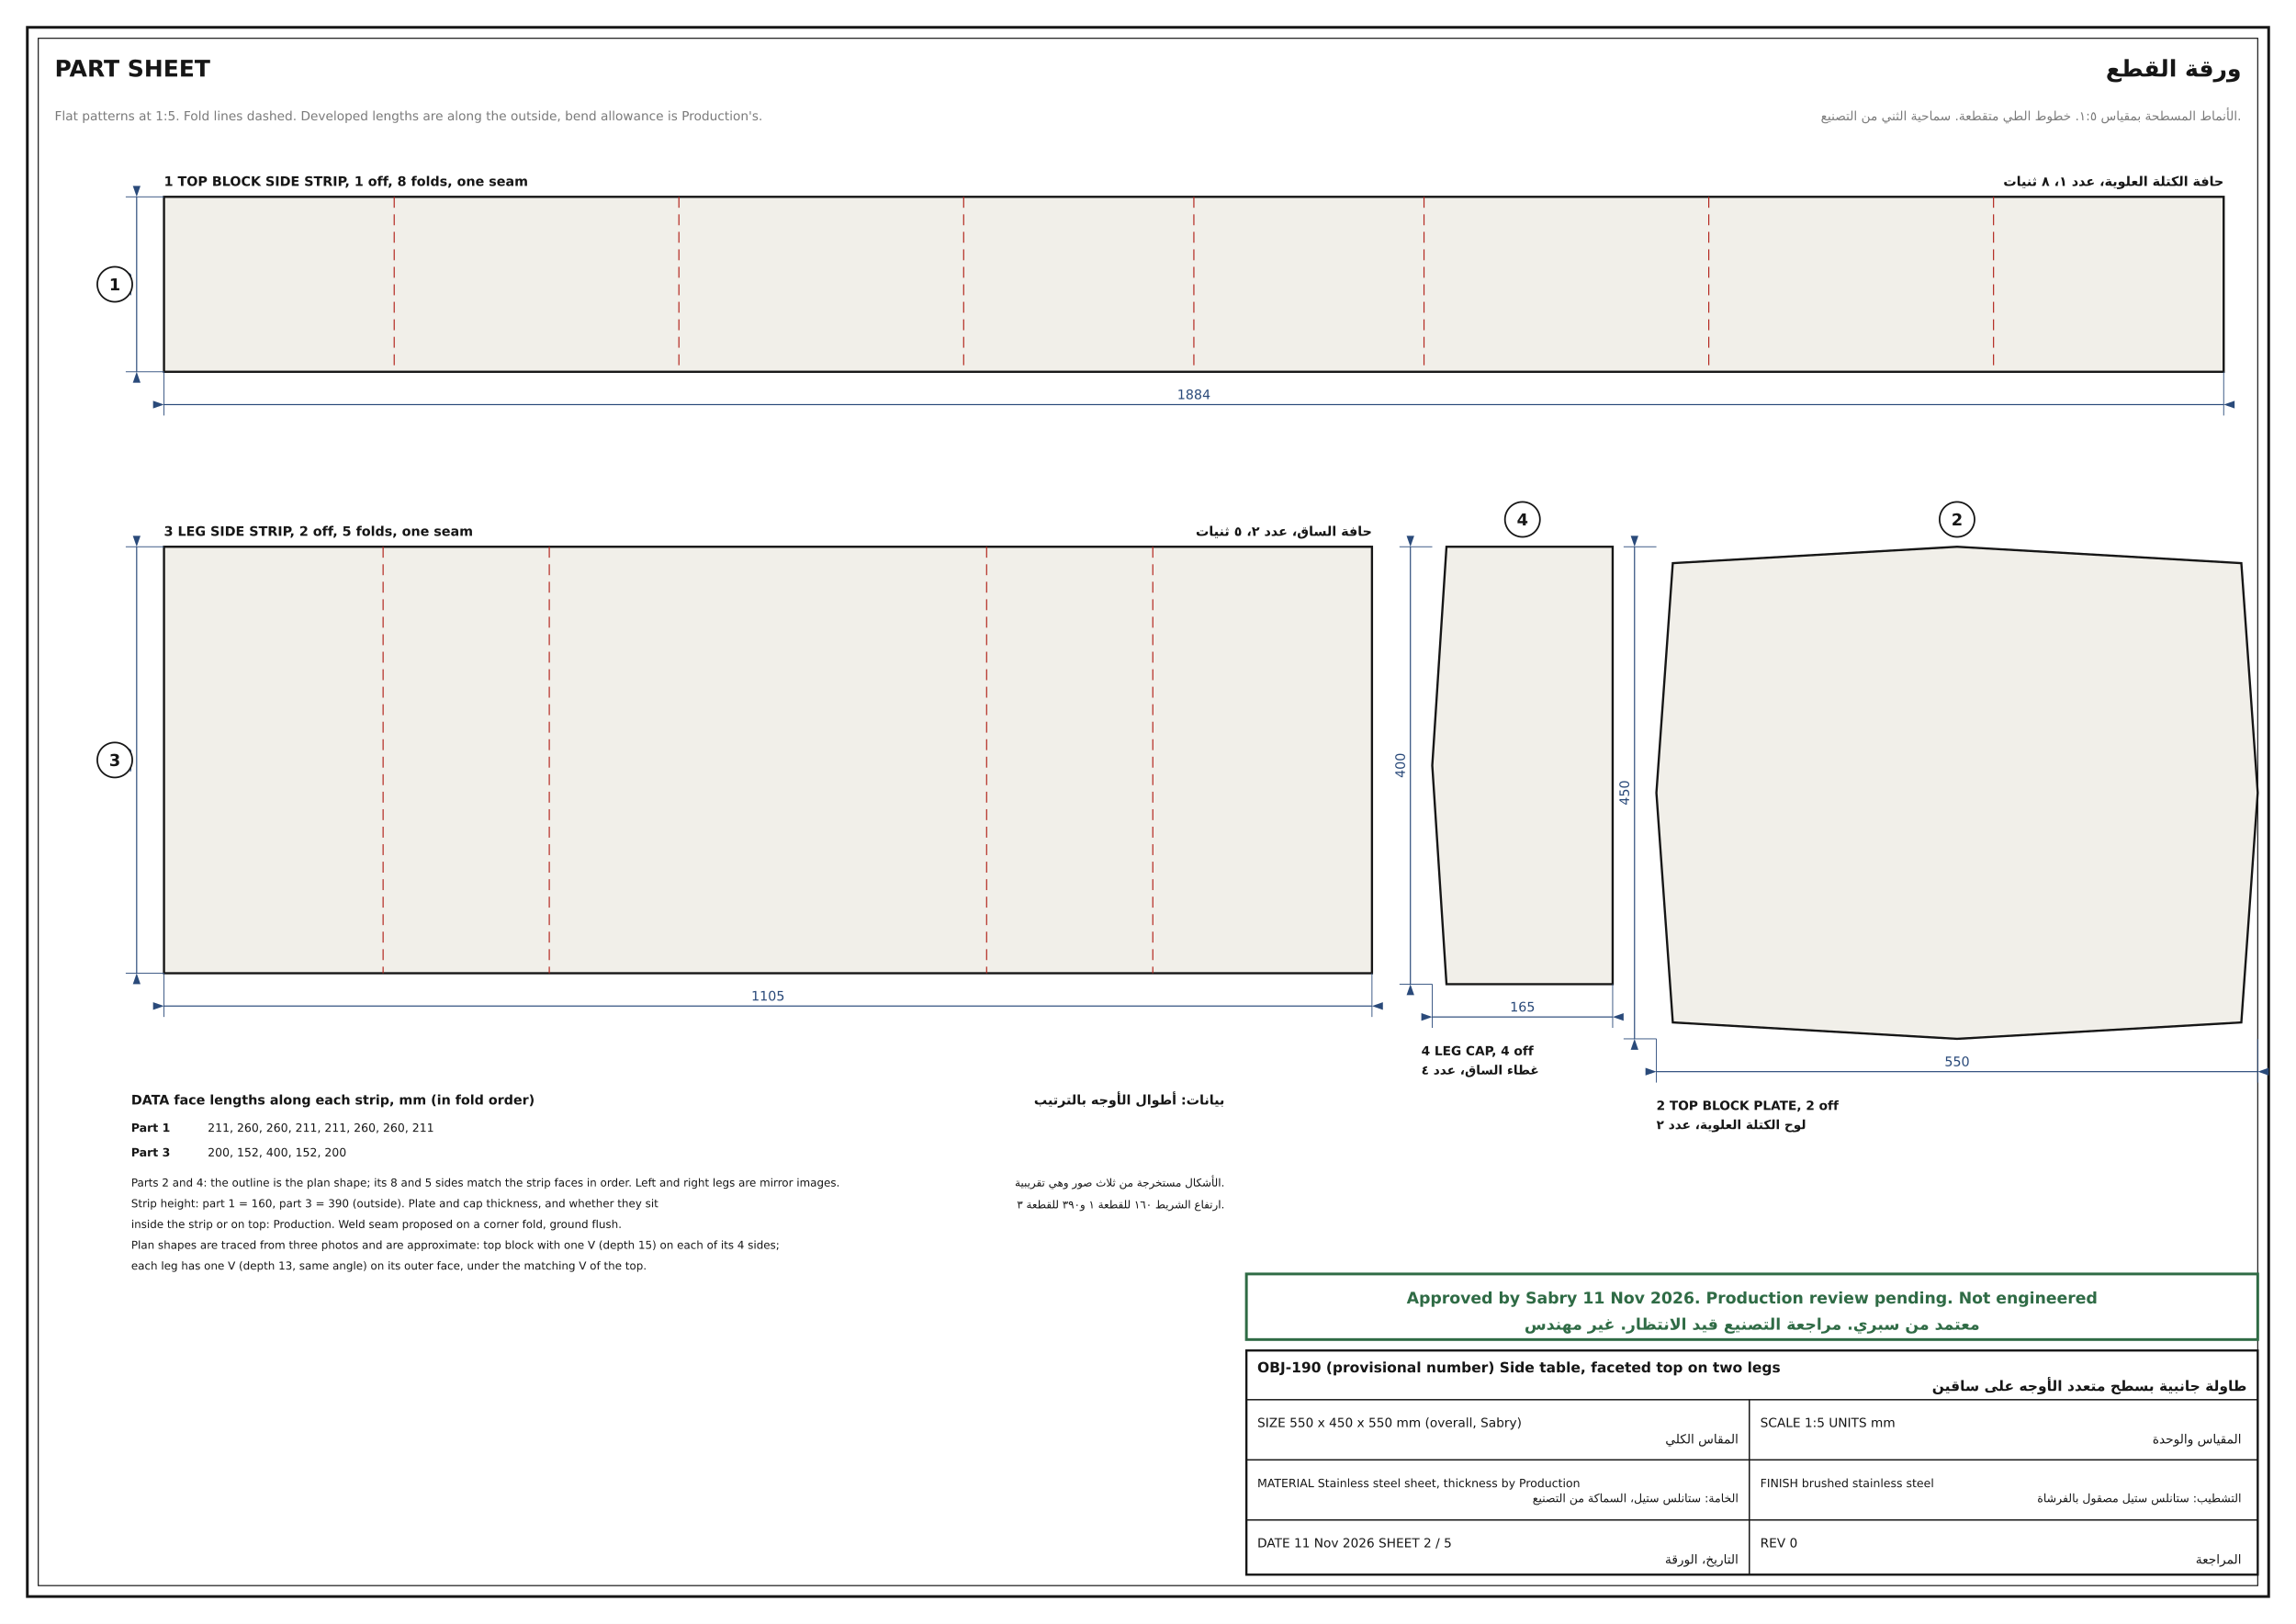
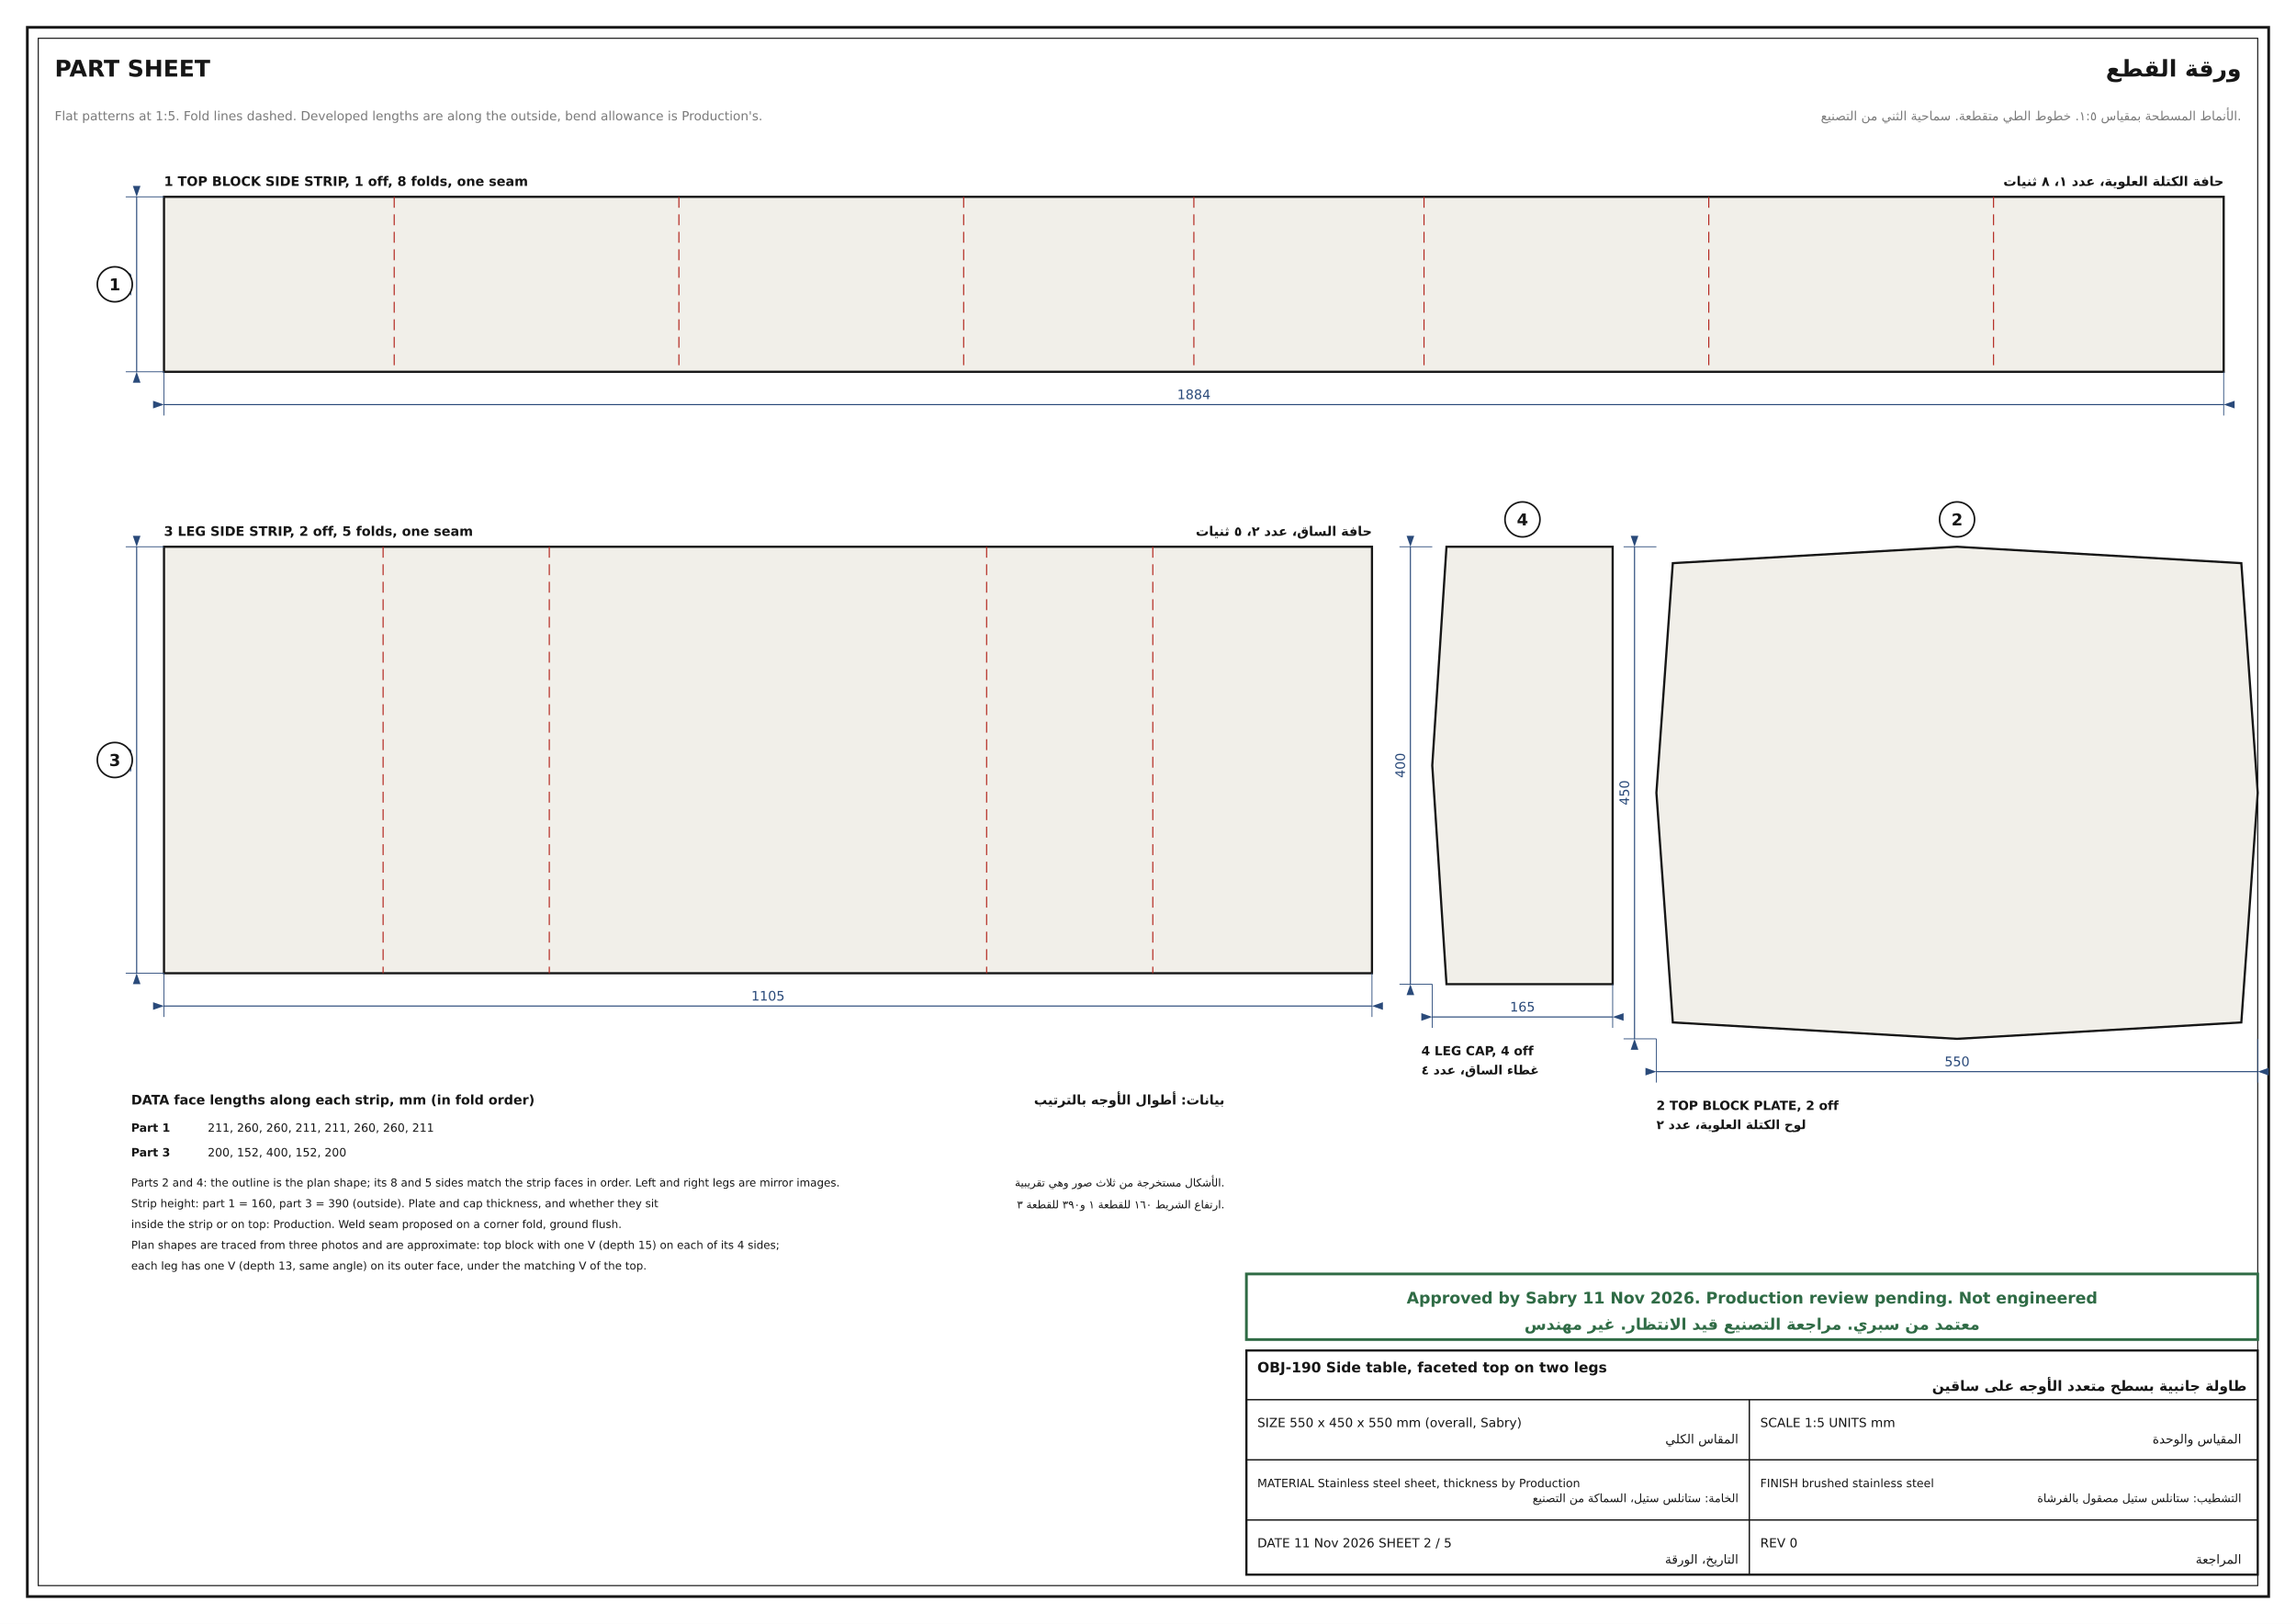
<svg xmlns="http://www.w3.org/2000/svg" viewBox="0 0 420 297" width="420mm" height="297mm">
  <rect width="420" height="297" fill="#fff" />
  <rect x="5.00" y="5.00" width="410.00" height="287.00" fill="none" stroke="#161616" stroke-width="0.5" />
  <rect x="7.00" y="7.00" width="406.00" height="283.00" fill="none" stroke="#161616" stroke-width="0.2" />
  <rect x="228.00" y="247.00" width="185.00" height="41.00" fill="#fff" stroke="#161616" stroke-width="0.4" />
  <line x1="228.00" y1="256.00" x2="413.00" y2="256.00" stroke="#161616" stroke-width="0.25" />
  <line x1="228.00" y1="267.00" x2="413.00" y2="267.00" stroke="#161616" stroke-width="0.25" />
  <line x1="228.00" y1="278.00" x2="413.00" y2="278.00" stroke="#161616" stroke-width="0.25" />
  <line x1="320.00" y1="256.00" x2="320.00" y2="288.00" stroke="#161616" stroke-width="0.25" />
-   <text x="230.00" y="251.00" font-family="DejaVu Sans, Inter, Arial, sans-serif" font-size="2.6" font-weight="600" text-anchor="start" fill="#161616">OBJ-190 (provisional number)  Side table, faceted top on two legs</text>
+   <text x="230.00" y="251.00" font-family="DejaVu Sans, Inter, Arial, sans-serif" font-size="2.6" font-weight="600" text-anchor="start" fill="#161616">OBJ-190   Side table, faceted top on two legs</text>
  <text x="411.00" y="254.38" font-family="DejaVu Sans, Inter, Arial, sans-serif" font-size="2.6" font-weight="600" text-anchor="end" fill="#161616">طاولة جانبية بسطح متعدد الأوجه على ساقين</text>
  <text x="230.00" y="261.00" font-family="DejaVu Sans, Inter, Arial, sans-serif" font-size="2.3" font-weight="400" text-anchor="start" fill="#161616">SIZE  550 x 450 x 550 mm (overall, Sabry)</text>
  <text x="318.00" y="263.99" font-family="DejaVu Sans, Inter, Arial, sans-serif" font-size="2.3" font-weight="400" text-anchor="end" fill="#161616">المقاس الكلي</text>
  <text x="322.00" y="261.00" font-family="DejaVu Sans, Inter, Arial, sans-serif" font-size="2.3" font-weight="400" text-anchor="start" fill="#161616">SCALE  1:5   UNITS  mm</text>
  <text x="410.00" y="263.99" font-family="DejaVu Sans, Inter, Arial, sans-serif" font-size="2.3" font-weight="400" text-anchor="end" fill="#161616">المقياس والوحدة</text>
  <text x="230.00" y="272.00" font-family="DejaVu Sans, Inter, Arial, sans-serif" font-size="2.1" font-weight="400" text-anchor="start" fill="#161616">MATERIAL  Stainless steel sheet, thickness by Production</text>
  <text x="318.00" y="274.73" font-family="DejaVu Sans, Inter, Arial, sans-serif" font-size="2.1" font-weight="400" text-anchor="end" fill="#161616">الخامة: ستانلس ستيل، السماكة من التصنيع</text>
  <text x="322.00" y="272.00" font-family="DejaVu Sans, Inter, Arial, sans-serif" font-size="2.1" font-weight="400" text-anchor="start" fill="#161616">FINISH  brushed stainless steel</text>
  <text x="410.00" y="274.73" font-family="DejaVu Sans, Inter, Arial, sans-serif" font-size="2.1" font-weight="400" text-anchor="end" fill="#161616">التشطيب: ستانلس ستيل مصقول بالفرشاة</text>
  <text x="230.00" y="283.00" font-family="DejaVu Sans, Inter, Arial, sans-serif" font-size="2.3" font-weight="400" text-anchor="start" fill="#161616">DATE  11 Nov 2026      SHEET 2 / 5</text>
  <text x="318.00" y="285.99" font-family="DejaVu Sans, Inter, Arial, sans-serif" font-size="2.3" font-weight="400" text-anchor="end" fill="#161616">التاريخ، الورقة</text>
  <text x="322.00" y="283.00" font-family="DejaVu Sans, Inter, Arial, sans-serif" font-size="2.3" font-weight="400" text-anchor="start" fill="#161616">REV  0</text>
  <text x="410.00" y="285.99" font-family="DejaVu Sans, Inter, Arial, sans-serif" font-size="2.3" font-weight="400" text-anchor="end" fill="#161616">المراجعة</text>
  <rect x="228.00" y="233.00" width="185.00" height="12.00" fill="#fff" stroke="#2f6b45" stroke-width="0.5" />
  <text x="320.50" y="238.40" font-family="DejaVu Sans, Inter, Arial, sans-serif" font-size="2.9" font-weight="700" text-anchor="middle" fill="#2f6b45">Approved by Sabry 11 Nov 2026. Production review pending. Not engineered</text>
  <text x="320.50" y="243.20" font-family="DejaVu Sans, Inter, Arial, sans-serif" font-size="2.9" font-weight="700" text-anchor="middle" fill="#2f6b45">معتمد من سبري. مراجعة التصنيع قيد الانتظار. غير مهندس</text>
  <text x="10.00" y="14.00" font-family="DejaVu Sans, Inter, Arial, sans-serif" font-size="4.2" font-weight="700" text-anchor="start" fill="#161616">PART SHEET</text>
  <text x="410.00" y="14.00" font-family="DejaVu Sans, Inter, Arial, sans-serif" font-size="4.2" font-weight="700" text-anchor="end" fill="#161616">ورقة القطع</text>
  <text x="10.00" y="22.00" font-family="DejaVu Sans, Inter, Arial, sans-serif" font-size="2.3" font-weight="400" text-anchor="start" fill="#7a7a7a">Flat patterns at 1:5. Fold lines dashed. Developed lengths are along the outside, bend allowance is Production's.</text>
  <text x="410.00" y="22.00" font-family="DejaVu Sans, Inter, Arial, sans-serif" font-size="2.3" font-weight="400" text-anchor="end" fill="#7a7a7a">الأنماط المسطحة بمقياس ١:٥. خطوط الطي متقطعة. سماحية الثني من التصنيع.</text>
  <rect x="30.00" y="36.00" width="376.77" height="32.00" fill="#f1efe9" stroke="#161616" stroke-width="0.4" />
  <line x1="72.11" y1="36.00" x2="72.11" y2="68.00" stroke="#b3261e" stroke-width="0.2" stroke-dasharray="2 1.2" />
  <line x1="124.19" y1="36.00" x2="124.19" y2="68.00" stroke="#b3261e" stroke-width="0.2" stroke-dasharray="2 1.2" />
  <line x1="176.28" y1="36.00" x2="176.28" y2="68.00" stroke="#b3261e" stroke-width="0.2" stroke-dasharray="2 1.2" />
  <line x1="218.39" y1="36.00" x2="218.39" y2="68.00" stroke="#b3261e" stroke-width="0.2" stroke-dasharray="2 1.2" />
  <line x1="260.49" y1="36.00" x2="260.49" y2="68.00" stroke="#b3261e" stroke-width="0.2" stroke-dasharray="2 1.2" />
  <line x1="312.58" y1="36.00" x2="312.58" y2="68.00" stroke="#b3261e" stroke-width="0.2" stroke-dasharray="2 1.2" />
  <line x1="364.67" y1="36.00" x2="364.67" y2="68.00" stroke="#b3261e" stroke-width="0.2" stroke-dasharray="2 1.2" />
  <line x1="30.00" y1="74.00" x2="406.77" y2="74.00" stroke="#2a4a7a" stroke-width="0.2" />
  <polygon points="30.00,74.00 28.00,73.30 28.00,74.70" fill="#2a4a7a" />
  <polygon points="406.77,74.00 408.77,74.70 408.77,73.30" fill="#2a4a7a" />
  <line x1="30.00" y1="68.00" x2="30.00" y2="76.00" stroke="#2a4a7a" stroke-width="0.15" />
  <line x1="406.77" y1="68.00" x2="406.77" y2="76.00" stroke="#2a4a7a" stroke-width="0.15" />
  <text x="218.39" y="73.00" font-family="DejaVu Sans, Inter, Arial, sans-serif" font-size="2.4" font-weight="500" text-anchor="middle" fill="#2a4a7a">1884</text>
  <line x1="25.00" y1="36.00" x2="25.00" y2="68.00" stroke="#2a4a7a" stroke-width="0.2" />
  <polygon points="25.00,36.00 25.70,34.00 24.30,34.00" fill="#2a4a7a" />
  <polygon points="25.00,68.00 24.30,70.00 25.70,70.00" fill="#2a4a7a" />
  <line x1="30.00" y1="36.00" x2="23.00" y2="36.00" stroke="#2a4a7a" stroke-width="0.15" />
  <line x1="30.00" y1="68.00" x2="23.00" y2="68.00" stroke="#2a4a7a" stroke-width="0.15" />
  <text transform="translate(24.00 52.00) rotate(-90)" font-family="DejaVu Sans, Inter, Arial, sans-serif" font-size="2.4" font-weight="500" text-anchor="middle" fill="#2a4a7a">160</text>
  <text x="30.00" y="34.00" font-family="DejaVu Sans, Inter, Arial, sans-serif" font-size="2.4" font-weight="600" text-anchor="start" fill="#161616">1  TOP BLOCK SIDE STRIP, 1 off, 8 folds, one seam</text>
  <text x="406.77" y="34.00" font-family="DejaVu Sans, Inter, Arial, sans-serif" font-size="2.4" font-weight="600" text-anchor="end" fill="#161616">حافة الكتلة العلوية، عدد ١، ٨ ثنيات</text>
  <circle cx="21.00" cy="52.00" r="3.2" fill="#fff" stroke="#161616" stroke-width=".3" />
  <text x="21.00" y="53.10" font-family="DejaVu Sans, Inter, Arial, sans-serif" font-size="3" font-weight="600" text-anchor="middle" fill="#161616">1</text>
  <rect x="30.00" y="100.00" width="220.97" height="78.00" fill="#f1efe9" stroke="#161616" stroke-width="0.4" />
  <line x1="70.08" y1="100.00" x2="70.08" y2="178.00" stroke="#b3261e" stroke-width="0.2" stroke-dasharray="2 1.2" />
  <line x1="100.48" y1="100.00" x2="100.48" y2="178.00" stroke="#b3261e" stroke-width="0.2" stroke-dasharray="2 1.2" />
  <line x1="180.48" y1="100.00" x2="180.48" y2="178.00" stroke="#b3261e" stroke-width="0.2" stroke-dasharray="2 1.2" />
  <line x1="210.88" y1="100.00" x2="210.88" y2="178.00" stroke="#b3261e" stroke-width="0.2" stroke-dasharray="2 1.2" />
  <line x1="30.00" y1="184.00" x2="250.97" y2="184.00" stroke="#2a4a7a" stroke-width="0.2" />
  <polygon points="30.00,184.00 28.00,183.30 28.00,184.70" fill="#2a4a7a" />
  <polygon points="250.97,184.00 252.97,184.70 252.97,183.30" fill="#2a4a7a" />
  <line x1="30.00" y1="178.00" x2="30.00" y2="186.00" stroke="#2a4a7a" stroke-width="0.15" />
  <line x1="250.97" y1="178.00" x2="250.97" y2="186.00" stroke="#2a4a7a" stroke-width="0.15" />
  <text x="140.48" y="183.00" font-family="DejaVu Sans, Inter, Arial, sans-serif" font-size="2.4" font-weight="500" text-anchor="middle" fill="#2a4a7a">1105</text>
  <line x1="25.00" y1="100.00" x2="25.00" y2="178.00" stroke="#2a4a7a" stroke-width="0.2" />
  <polygon points="25.00,100.00 25.70,98.00 24.30,98.00" fill="#2a4a7a" />
  <polygon points="25.00,178.00 24.30,180.00 25.70,180.00" fill="#2a4a7a" />
  <line x1="30.00" y1="100.00" x2="23.00" y2="100.00" stroke="#2a4a7a" stroke-width="0.15" />
  <line x1="30.00" y1="178.00" x2="23.00" y2="178.00" stroke="#2a4a7a" stroke-width="0.15" />
  <text transform="translate(24.00 139.00) rotate(-90)" font-family="DejaVu Sans, Inter, Arial, sans-serif" font-size="2.4" font-weight="500" text-anchor="middle" fill="#2a4a7a">390</text>
  <text x="30.00" y="98.00" font-family="DejaVu Sans, Inter, Arial, sans-serif" font-size="2.4" font-weight="600" text-anchor="start" fill="#161616">3  LEG SIDE STRIP, 2 off, 5 folds, one seam</text>
  <text x="250.97" y="98.00" font-family="DejaVu Sans, Inter, Arial, sans-serif" font-size="2.4" font-weight="600" text-anchor="end" fill="#161616">حافة الساق، عدد ٢، ٥ ثنيات</text>
  <circle cx="21.00" cy="139.00" r="3.2" fill="#fff" stroke="#161616" stroke-width=".3" />
  <text x="21.00" y="140.10" font-family="DejaVu Sans, Inter, Arial, sans-serif" font-size="3" font-weight="600" text-anchor="middle" fill="#161616">3</text>
  <polygon points="262.00,140.00 264.60,100.00 295.00,100.00 295.00,180.00 264.60,180.00" fill="#f1efe9" stroke="#161616" stroke-width="0.4" />
  <line x1="262.00" y1="186.00" x2="295.00" y2="186.00" stroke="#2a4a7a" stroke-width="0.2" />
  <polygon points="262.00,186.00 260.00,185.30 260.00,186.70" fill="#2a4a7a" />
  <polygon points="295.00,186.00 297.00,186.70 297.00,185.30" fill="#2a4a7a" />
  <line x1="262.00" y1="180.00" x2="262.00" y2="188.00" stroke="#2a4a7a" stroke-width="0.15" />
  <line x1="295.00" y1="180.00" x2="295.00" y2="188.00" stroke="#2a4a7a" stroke-width="0.15" />
  <text x="278.50" y="185.00" font-family="DejaVu Sans, Inter, Arial, sans-serif" font-size="2.4" font-weight="500" text-anchor="middle" fill="#2a4a7a">165</text>
  <line x1="258.00" y1="100.00" x2="258.00" y2="180.00" stroke="#2a4a7a" stroke-width="0.2" />
  <polygon points="258.00,100.00 258.70,98.00 257.30,98.00" fill="#2a4a7a" />
  <polygon points="258.00,180.00 257.30,182.00 258.70,182.00" fill="#2a4a7a" />
  <line x1="262.00" y1="100.00" x2="256.00" y2="100.00" stroke="#2a4a7a" stroke-width="0.15" />
  <line x1="262.00" y1="180.00" x2="256.00" y2="180.00" stroke="#2a4a7a" stroke-width="0.15" />
  <text transform="translate(257.00 140.00) rotate(-90)" font-family="DejaVu Sans, Inter, Arial, sans-serif" font-size="2.4" font-weight="500" text-anchor="middle" fill="#2a4a7a">400</text>
  <circle cx="278.50" cy="95.00" r="3.2" fill="#fff" stroke="#161616" stroke-width=".3" />
  <text x="278.50" y="96.10" font-family="DejaVu Sans, Inter, Arial, sans-serif" font-size="3" font-weight="600" text-anchor="middle" fill="#161616">4</text>
  <text x="260.00" y="193.00" font-family="DejaVu Sans, Inter, Arial, sans-serif" font-size="2.3" font-weight="600" text-anchor="start" fill="#161616">4  LEG CAP, 4 off</text>
  <text x="260.00" y="196.50" font-family="DejaVu Sans, Inter, Arial, sans-serif" font-size="2.3" font-weight="600" text-anchor="start" fill="#161616">غطاء الساق، عدد ٤</text>
  <polygon points="303.00,145.00 306.00,103.00 358.00,100.00 410.00,103.00 413.00,145.00 410.00,187.00 358.00,190.00 306.00,187.00" fill="#f1efe9" stroke="#161616" stroke-width="0.4" />
  <line x1="303.00" y1="196.00" x2="413.00" y2="196.00" stroke="#2a4a7a" stroke-width="0.2" />
  <polygon points="303.00,196.00 301.00,195.30 301.00,196.70" fill="#2a4a7a" />
  <polygon points="413.00,196.00 415.00,196.70 415.00,195.30" fill="#2a4a7a" />
  <line x1="303.00" y1="190.00" x2="303.00" y2="198.00" stroke="#2a4a7a" stroke-width="0.15" />
  <line x1="413.00" y1="190.00" x2="413.00" y2="198.00" stroke="#2a4a7a" stroke-width="0.15" />
  <text x="358.00" y="195.00" font-family="DejaVu Sans, Inter, Arial, sans-serif" font-size="2.4" font-weight="500" text-anchor="middle" fill="#2a4a7a">550</text>
  <line x1="299.00" y1="100.00" x2="299.00" y2="190.00" stroke="#2a4a7a" stroke-width="0.2" />
  <polygon points="299.00,100.00 299.70,98.00 298.30,98.00" fill="#2a4a7a" />
  <polygon points="299.00,190.00 298.30,192.00 299.70,192.00" fill="#2a4a7a" />
  <line x1="303.00" y1="100.00" x2="297.00" y2="100.00" stroke="#2a4a7a" stroke-width="0.15" />
  <line x1="303.00" y1="190.00" x2="297.00" y2="190.00" stroke="#2a4a7a" stroke-width="0.15" />
  <text transform="translate(298.00 145.00) rotate(-90)" font-family="DejaVu Sans, Inter, Arial, sans-serif" font-size="2.4" font-weight="500" text-anchor="middle" fill="#2a4a7a">450</text>
  <circle cx="358.00" cy="95.00" r="3.2" fill="#fff" stroke="#161616" stroke-width=".3" />
  <text x="358.00" y="96.10" font-family="DejaVu Sans, Inter, Arial, sans-serif" font-size="3" font-weight="600" text-anchor="middle" fill="#161616">2</text>
  <text x="303.00" y="203.00" font-family="DejaVu Sans, Inter, Arial, sans-serif" font-size="2.3" font-weight="600" text-anchor="start" fill="#161616">2  TOP BLOCK PLATE, 2 off</text>
  <text x="303.00" y="206.50" font-family="DejaVu Sans, Inter, Arial, sans-serif" font-size="2.3" font-weight="600" text-anchor="start" fill="#161616">لوح الكتلة العلوية، عدد ٢</text>
  <text x="24.00" y="202.00" font-family="DejaVu Sans, Inter, Arial, sans-serif" font-size="2.4" font-weight="600" text-anchor="start" fill="#161616">DATA  face lengths along each strip, mm (in fold order)</text>
  <text x="224.00" y="202.00" font-family="DejaVu Sans, Inter, Arial, sans-serif" font-size="2.4" font-weight="600" text-anchor="end" fill="#161616">بيانات: أطوال الأوجه بالترتيب</text>
  <text x="24.00" y="207.00" font-family="DejaVu Sans, Inter, Arial, sans-serif" font-size="2.1" font-weight="600" text-anchor="start" fill="#161616">Part 1</text>
  <text x="38.00" y="207.00" font-family="DejaVu Sans, Inter, Arial, sans-serif" font-size="2.1" font-weight="400" text-anchor="start" fill="#161616">211, 260, 260, 211, 211, 260, 260, 211</text>
  <text x="24.00" y="211.50" font-family="DejaVu Sans, Inter, Arial, sans-serif" font-size="2.1" font-weight="600" text-anchor="start" fill="#161616">Part 3</text>
  <text x="38.00" y="211.50" font-family="DejaVu Sans, Inter, Arial, sans-serif" font-size="2.1" font-weight="400" text-anchor="start" fill="#161616">200, 152, 400, 152, 200</text>
  <text x="24.00" y="217.00" font-family="DejaVu Sans, Inter, Arial, sans-serif" font-size="2.0" font-weight="400" text-anchor="start" fill="#161616">Parts 2 and 4: the outline is the plan shape; its 8 and 5 sides match the strip faces in order. Left and right legs are mirror images.</text>
  <text x="24.00" y="220.80" font-family="DejaVu Sans, Inter, Arial, sans-serif" font-size="2.0" font-weight="400" text-anchor="start" fill="#161616">Strip height: part 1 = 160, part 3 = 390 (outside). Plate and cap thickness, and whether they sit</text>
  <text x="24.00" y="224.60" font-family="DejaVu Sans, Inter, Arial, sans-serif" font-size="2.0" font-weight="400" text-anchor="start" fill="#161616">inside the strip or on top: Production. Weld seam proposed on a corner fold, ground flush.</text>
  <text x="24.00" y="228.40" font-family="DejaVu Sans, Inter, Arial, sans-serif" font-size="2.0" font-weight="400" text-anchor="start" fill="#161616">Plan shapes are traced from three photos and are approximate: top block with one V (depth 15) on each of its 4 sides;</text>
  <text x="24.00" y="232.20" font-family="DejaVu Sans, Inter, Arial, sans-serif" font-size="2.0" font-weight="400" text-anchor="start" fill="#161616">each leg has one V (depth 13, same angle) on its outer face, under the matching V of the top.</text>
  <text x="224.00" y="217.00" font-family="DejaVu Sans, Inter, Arial, sans-serif" font-size="2.0" font-weight="400" text-anchor="end" fill="#161616">الأشكال مستخرجة من ثلاث صور وهي تقريبية.</text>
  <text x="224.00" y="221.00" font-family="DejaVu Sans, Inter, Arial, sans-serif" font-size="2.0" font-weight="400" text-anchor="end" fill="#161616">ارتفاع الشريط ١٦٠ للقطعة ١ و٣٩٠ للقطعة ٣.</text>
</svg>
